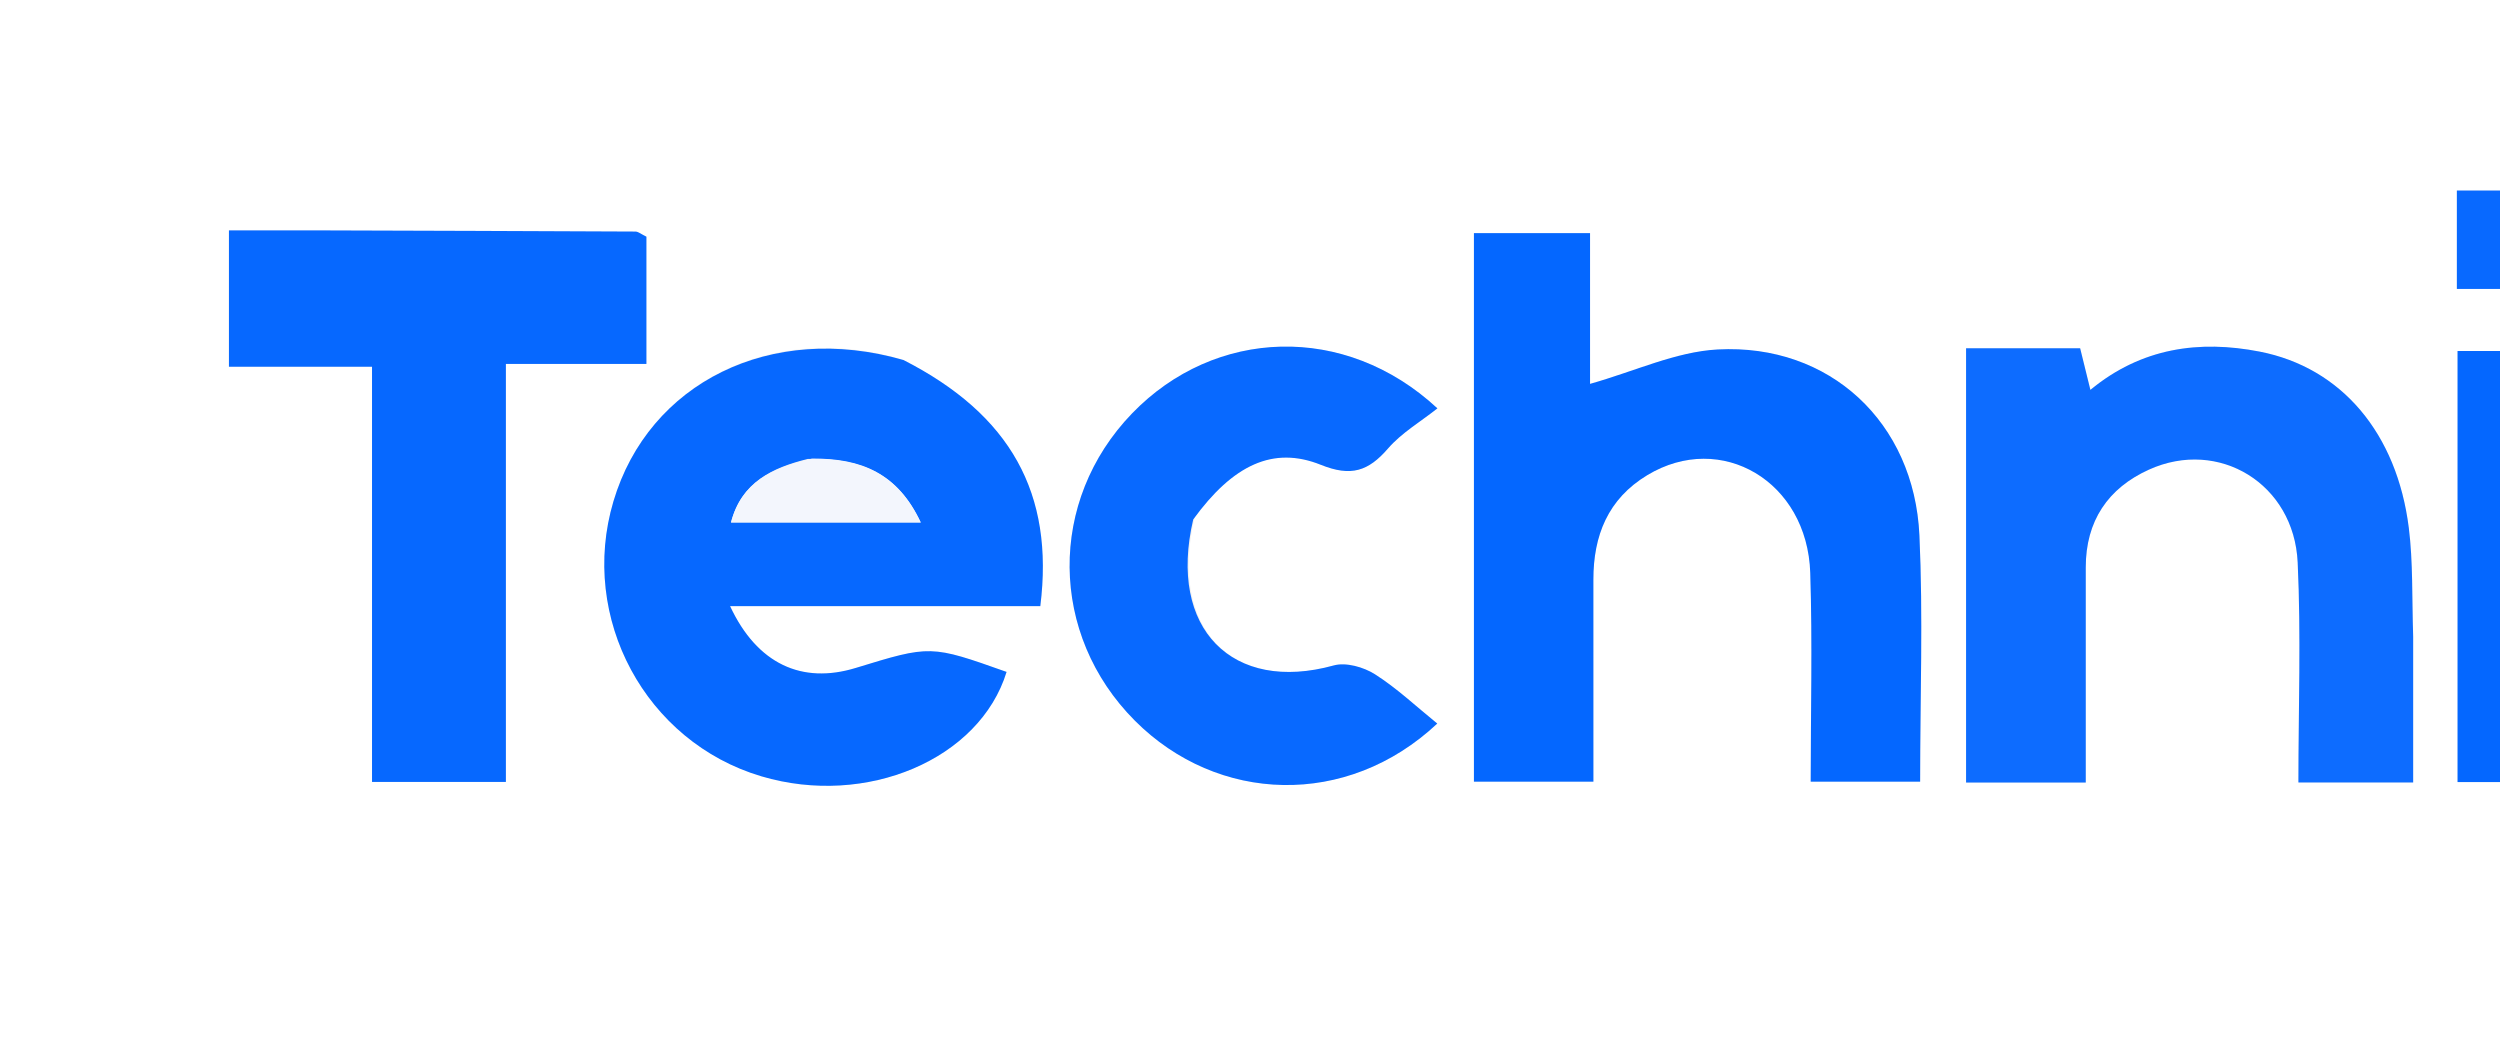
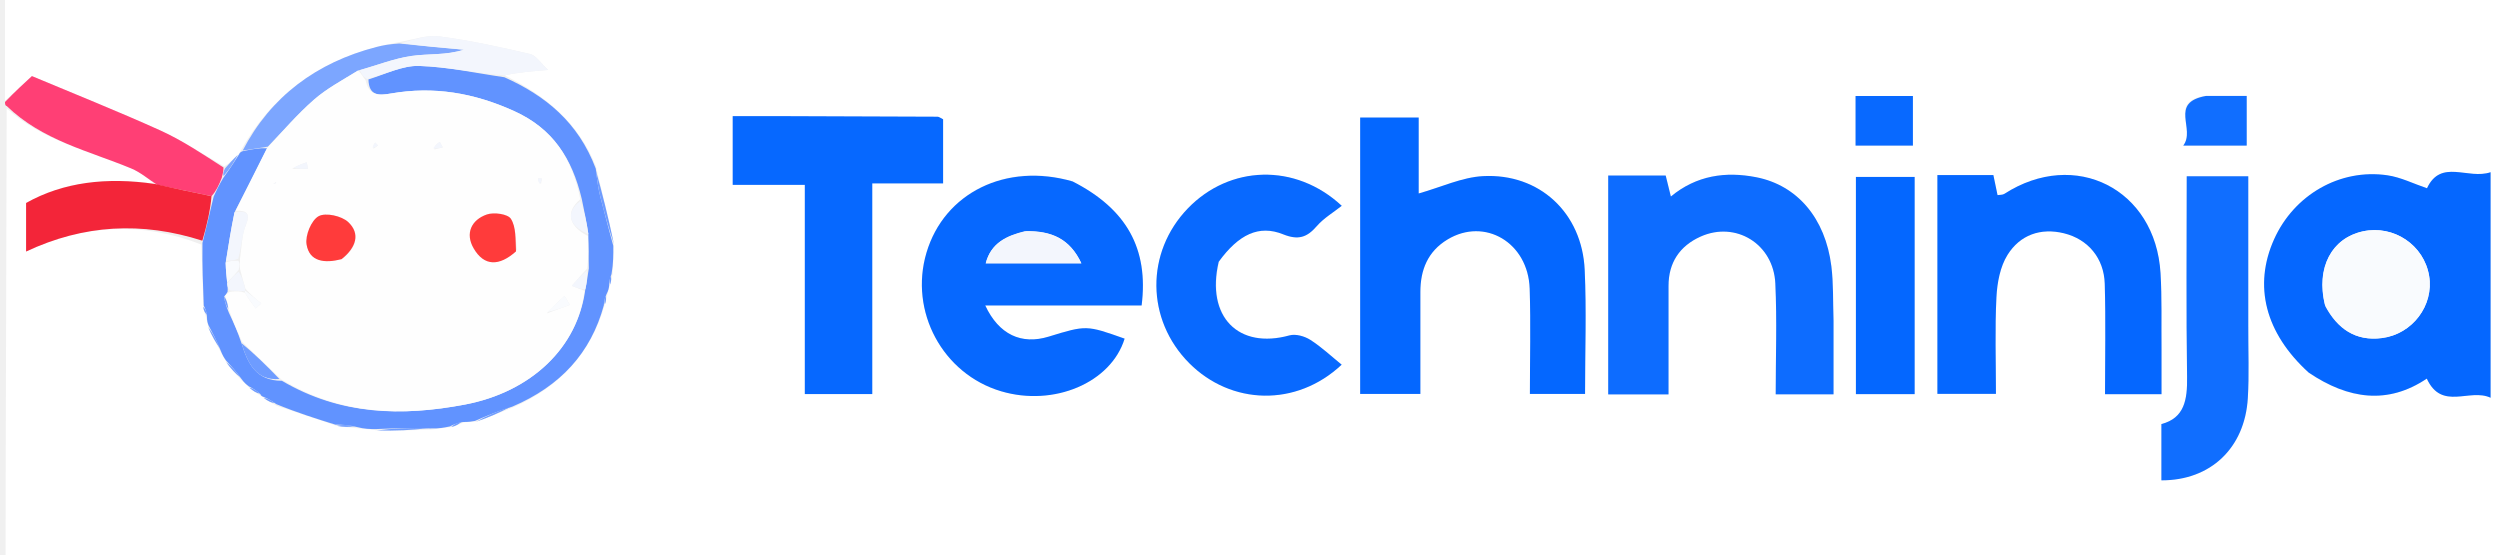
- <svg xmlns="http://www.w3.org/2000/svg" xml:space="preserve" viewBox="123.463 193.848 251.997 106.988" width="251.997" y="0px" x="0px" id="Layer_1" version="1.1" style="max-height: 500px" height="106.988">
+ <svg xmlns="http://www.w3.org/2000/svg" xml:space="preserve" viewBox="0 193.848 500 110.995" width="500" y="0px" x="0px" id="Layer_1" version="1.1" style="max-height: 500px" height="110.995">
  <path d="M1,214   C1,143.015 1,72.031 1,1.023   C167.616,1.023 334.231,1.023 500.923,1.023   C500.923,167.58 500.923,334.159 500.923,500.87   C334.456,500.87 167.912,500.87 1,500.87   C1,405.977 1,310.954 1.338,215.513   C8.499,221.964 17.744,224.012 26.258,227.542   C28.121,228.315 29.724,229.715 30.972,230.639   C21.38,229.234 12.668,230.249 5.218,234.444   C5.218,238.023 5.218,240.89 5.218,244.155   C16.735,238.744 28.387,238.107 40.257,242.753   C40.436,247.124 40.596,251.049 40.633,255.229   C40.746,255.964 40.98,256.444 41.208,257.286   C41.381,258.092 41.56,258.536 41.641,259.285   C42.375,261.029 43.207,262.467 44.108,264.201   C44.53,264.992 44.881,265.486 45.243,266.287   C46.185,267.595 47.116,268.596 48.218,269.831   C48.842,270.412 49.296,270.759 49.87,271.391   C50.663,272.081 51.336,272.487 52.132,273.005   C52.255,273.118 52.585,273.174 52.743,273.445   C53.605,274.073 54.31,274.429 55.315,274.995   C59.438,276.396 63.259,277.588 67.336,279.016   C68.734,279.278 69.875,279.304 71.405,279.493   C72.907,279.66 74.02,279.663 75.416,279.935   C79.093,280.04 82.488,279.877 86.305,279.77   C87.817,279.593 88.906,279.36 90.267,279.266   C91.214,279.022 91.891,278.637 92.871,278.311   C93.779,278.257 94.384,278.145 95.247,278.182   C97.848,277.294 100.191,276.256 102.88,275.212   C112.09,271.052 118.151,264.476 120.979,254.738   C121.234,254.028 121.272,253.499 121.488,252.66   C121.721,251.882 121.776,251.413 122.03,250.746   C122.266,250.022 122.304,249.496 122.525,248.576   C122.69,246.46 122.673,244.738 122.767,242.583   C121.651,237.264 120.426,232.377 119.19,227.146   C115.653,218.271 109.047,212.96 100.945,208.921   C103.586,208.335 106.148,208.123 109.621,207.835   C108.178,206.513 107.244,204.938 106.009,204.649   C100.001,203.242 93.947,201.919 87.836,201.122   C85.284,200.789 82.552,201.833 79.53,202.321   C77.863,202.673 76.557,202.914 75.276,203.247   C63.307,206.352 54.156,213.145 48.033,224.182   C47.924,224.333 47.832,224.695 47.55,224.835   C46.57,225.754 45.872,226.534 44.869,227.128   C40.418,224.588 36.42,221.908 32.095,219.949   C23.601,216.101 14.926,212.654 6.384,209.065   C5.014,210.321 3.007,212.16 1,214  M462.002,268.585   C469.717,273.757 477.589,274.79 485.358,269.571   C488.36,276.075 493.907,271.426 498.118,273.398   C498.118,258.081 498.118,243.542 498.118,228.288   C493.592,229.838 488.197,225.525 485.398,231.498   C482.725,230.597 480.155,229.29 477.453,228.9   C467.95,227.528 458.817,232.826 454.829,241.681   C450.645,250.971 453.012,260.436 462.002,268.585  M272.033,258.495   C272.033,263.257 272.033,268.018 272.033,272.636   C276.447,272.636 280.181,272.636 284.076,272.636   C284.076,265.61 284.082,258.951 284.074,252.293   C284.069,247.832 285.539,244.136 289.515,241.739   C296.952,237.256 305.637,242.364 305.934,251.585   C306.162,258.667 305.979,265.763 305.979,272.641   C310.129,272.641 313.54,272.641 317.011,272.641   C317.011,264.12 317.314,255.949 316.938,247.809   C316.412,236.423 307.898,228.473 296.606,229.074   C292.383,229.299 288.253,231.271 283.738,232.543   C283.738,227.723 283.738,222.476 283.738,217.35   C279.66,217.35 276.057,217.35 272.033,217.35   C272.033,230.911 272.033,244.204 272.033,258.495  M214.155,230.014   C201.182,226.284 188.852,232.423 185.297,244.381   C181.802,256.134 188.531,268.633 200.221,272.102   C210.8,275.242 222.223,270.375 224.924,261.576   C217.271,258.862 217.271,258.862 209.723,261.175   C204.285,262.842 199.772,260.765 197.054,254.947   C207.654,254.947 218.027,254.947 228.325,254.947   C229.744,243.576 225.326,235.646 214.155,230.014  M366.707,257.527   C366.577,254.035 366.701,250.511 366.268,247.057   C365.076,237.539 359.492,230.902 351.24,229.291   C345.151,228.102 339.314,228.898 334.172,233.147   C333.748,231.426 333.411,230.056 333.139,228.951   C329.007,228.951 325.285,228.951 321.641,228.951   C321.641,243.825 321.641,258.262 321.641,272.729   C325.706,272.729 329.455,272.729 333.705,272.729   C333.705,265.306 333.705,258.171 333.705,251.036   C333.704,246.37 335.939,243.052 340.091,241.178   C347.122,238.006 354.697,242.613 355.066,250.538   C355.411,257.942 355.14,265.375 355.14,272.718   C359.447,272.718 362.874,272.718 366.707,272.718   C366.707,267.788 366.707,263.152 366.707,257.527  M432.305,263.445   C432.251,258.455 432.404,253.452 432.106,248.476   C431.098,231.63 414.996,223.513 400.867,232.621   C400.505,232.854 399.955,232.796 399.509,232.871   C399.202,231.394 398.919,230.034 398.674,228.856   C394.658,228.856 391.05,228.856 387.478,228.856   C387.478,243.706 387.478,258.25 387.478,272.621   C391.582,272.621 395.31,272.621 399.189,272.621   C399.189,265.916 398.969,259.585 399.288,253.281   C399.434,250.404 400.023,247.195 401.507,244.82   C403.985,240.853 408.101,239.347 412.81,240.509   C417.594,241.691 420.801,245.469 420.949,250.606   C421.161,258.012 421.003,265.429 421.003,272.682   C425.22,272.682 428.629,272.682 432.304,272.682   C432.304,269.711 432.304,267.063 432.305,263.445  M154.57,217.07   C151.954,217.07 149.339,217.07 146.54,217.07   C146.54,221.812 146.54,226.021 146.54,230.815   C151.42,230.815 155.985,230.815 160.962,230.815   C160.962,245.135 160.962,258.872 160.962,272.664   C165.609,272.664 169.801,272.664 174.455,272.664   C174.455,258.593 174.455,244.864 174.455,230.531   C179.486,230.531 184.055,230.531 188.62,230.531   C188.62,225.807 188.62,221.701 188.62,217.705   C188.087,217.449 187.801,217.192 187.514,217.191   C176.861,217.136 166.207,217.105 154.57,217.07  M243.923,245.848   C247.729,240.723 251.789,238.765 256.602,240.701   C259.648,241.926 261.386,241.35 263.369,239.06   C264.741,237.475 266.654,236.358 268.352,235.01   C259.041,226.361 245.898,226.899 237.577,235.518   C229.07,244.331 229.193,257.802 237.86,266.493   C246.192,274.849 259.234,275.328 268.337,266.782   C266.243,265.088 264.291,263.237 262.063,261.818   C260.922,261.091 259.136,260.582 257.904,260.923   C247.718,263.745 241.148,257.251 243.923,245.848  M449.657,258.499   C449.657,248.737 449.657,238.974 449.657,229.097   C445.271,229.097 441.51,229.097 437.343,229.097   C437.343,242.654 437.215,255.953 437.415,269.247   C437.483,273.75 436.915,277.46 432.279,278.66   C432.279,282.721 432.279,286.329 432.279,289.915   C442.109,289.951 448.961,283.458 449.564,273.488   C449.844,268.84 449.64,264.162 449.657,258.499  M382.932,247.501   C382.932,241.409 382.932,235.317 382.932,229.23   C378.602,229.23 374.882,229.23 371.181,229.23   C371.181,243.934 371.181,258.301 371.181,272.677   C375.203,272.677 378.921,272.677 382.932,272.677   C382.932,264.403 382.932,256.452 382.932,247.501  M440.754,213.033   C433.7,214.376 439.205,219.642 436.644,222.974   C441.605,222.974 445.483,222.974 449.343,222.974   C449.343,219.58 449.343,216.499 449.343,213.032   C446.579,213.032 444.124,213.032 440.754,213.033  M376.493,213.05   C374.731,213.05 372.969,213.05 371.112,213.05   C371.112,216.733 371.112,219.811 371.112,222.969   C375.093,222.969 378.834,222.969 382.581,222.969   C382.581,219.606 382.581,216.534 382.581,213.05   C380.667,213.05 379.046,213.05 376.493,213.05  z" stroke="none" opacity="1" fill="#FFFFFF" />
  <path d="M1,214.25   C3.007,212.16 5.014,210.321 6.384,209.065   C14.926,212.654 23.601,216.101 32.095,219.949   C36.42,221.908 40.418,224.588 44.699,227.346   C44.688,228.192 44.542,228.636 44.355,229.399   C43.786,230.865 43.259,232.012 42.305,233.081   C38.401,232.278 34.924,231.552 31.446,230.825   C29.724,229.715 28.121,228.315 26.258,227.542   C17.744,224.012 8.499,221.964 1.338,215.048   C1,215 1,214.5 1,214.25  z" stroke="none" opacity="1" fill="#FF3F75" />
  <path d="M461.722,268.356   C453.012,260.436 450.645,250.971 454.829,241.681   C458.817,232.826 467.95,227.528 477.453,228.9   C480.155,229.29 482.725,230.597 485.398,231.498   C488.197,225.525 493.592,229.838 498.118,228.288   C498.118,243.542 498.118,258.081 498.118,273.398   C493.907,271.426 488.36,276.075 485.358,269.571   C477.589,274.79 469.717,273.757 461.722,268.356  M465.075,255.117   C467.491,259.635 471.128,262.123 476.369,261.459   C482.497,260.682 486.791,254.92 485.828,249.045   C484.814,242.866 478.752,238.784 472.575,240.122   C466.357,241.469 463.158,247.368 465.075,255.117  z" stroke="none" opacity="1" fill="#0567FF" />
  <path d="M272.033,257.996   C272.033,244.204 272.033,230.911 272.033,217.35   C276.057,217.35 279.66,217.35 283.738,217.35   C283.738,222.476 283.738,227.723 283.738,232.543   C288.253,231.271 292.383,229.299 296.606,229.074   C307.898,228.473 316.412,236.423 316.938,247.809   C317.314,255.949 317.011,264.12 317.011,272.641   C313.54,272.641 310.129,272.641 305.979,272.641   C305.979,265.763 306.162,258.667 305.934,251.585   C305.637,242.364 296.952,237.256 289.515,241.739   C285.539,244.136 284.069,247.832 284.074,252.293   C284.082,258.951 284.076,265.61 284.076,272.636   C280.181,272.636 276.447,272.636 272.033,272.636   C272.033,268.018 272.033,263.257 272.033,257.996  z" stroke="none" opacity="1" fill="#0467FF" />
  <path d="M214.536,230.137   C225.326,235.646 229.744,243.576 228.325,254.947   C218.027,254.947 207.654,254.947 197.054,254.947   C199.772,260.765 204.285,262.842 209.723,261.175   C217.271,258.862 217.271,258.862 224.924,261.576   C222.223,270.375 210.8,275.242 200.221,272.102   C188.531,268.633 181.802,256.134 185.297,244.381   C188.852,232.423 201.182,226.284 214.536,230.137  M204.906,240.105   C201.304,240.991 198.2,242.448 197.147,246.511   C203.59,246.511 209.721,246.511 216.272,246.511   C213.97,241.6 210.327,240.012 204.906,240.105  z" stroke="none" opacity="1" fill="#0668FF" />
  <path d="M366.707,258.021   C366.707,263.152 366.707,267.788 366.707,272.718   C362.874,272.718 359.447,272.718 355.14,272.718   C355.14,265.375 355.411,257.942 355.066,250.538   C354.697,242.613 347.122,238.006 340.091,241.178   C335.939,243.052 333.704,246.37 333.705,251.036   C333.705,258.171 333.705,265.306 333.705,272.729   C329.455,272.729 325.706,272.729 321.641,272.729   C321.641,258.262 321.641,243.825 321.641,228.951   C325.285,228.951 329.007,228.951 333.139,228.951   C333.411,230.056 333.748,231.426 334.172,233.147   C339.314,228.898 345.151,228.102 351.24,229.291   C359.492,230.902 365.076,237.539 366.268,247.057   C366.701,250.511 366.577,254.035 366.707,258.021  z" stroke="none" opacity="1" fill="#0D6CFF" />
  <path d="M432.305,263.93   C432.304,267.063 432.304,269.711 432.304,272.682   C428.629,272.682 425.22,272.682 421.003,272.682   C421.003,265.429 421.161,258.012 420.949,250.606   C420.801,245.469 417.594,241.691 412.81,240.509   C408.101,239.347 403.985,240.853 401.507,244.82   C400.023,247.195 399.434,250.404 399.288,253.281   C398.969,259.585 399.189,265.916 399.189,272.621   C395.31,272.621 391.582,272.621 387.478,272.621   C387.478,258.25 387.478,243.706 387.478,228.856   C391.05,228.856 394.658,228.856 398.674,228.856   C398.919,230.034 399.202,231.394 399.509,232.871   C399.955,232.796 400.505,232.854 400.867,232.621   C414.996,223.513 431.098,231.63 432.106,248.476   C432.404,253.452 432.251,258.455 432.305,263.93  z" stroke="none" opacity="1" fill="#0567FF" />
  <path d="M155.062,217.07   C166.207,217.105 176.861,217.136 187.514,217.191   C187.801,217.192 188.087,217.449 188.62,217.705   C188.62,221.701 188.62,225.807 188.62,230.531   C184.055,230.531 179.486,230.531 174.455,230.531   C174.455,244.864 174.455,258.593 174.455,272.664   C169.801,272.664 165.609,272.664 160.962,272.664   C160.962,258.872 160.962,245.135 160.962,230.815   C155.985,230.815 151.42,230.815 146.54,230.815   C146.54,226.021 146.54,221.812 146.54,217.07   C149.339,217.07 151.954,217.07 155.062,217.07  z" stroke="none" opacity="1" fill="#0668FF" />
  <path d="M243.738,246.209   C241.148,257.251 247.718,263.745 257.904,260.923   C259.136,260.582 260.922,261.091 262.063,261.818   C264.291,263.237 266.243,265.088 268.337,266.782   C259.234,275.328 246.192,274.849 237.86,266.493   C229.193,257.802 229.07,244.331 237.577,235.518   C245.898,226.899 259.041,226.361 268.352,235.01   C266.654,236.358 264.741,237.475 263.369,239.06   C261.386,241.35 259.648,241.926 256.602,240.701   C251.789,238.765 247.729,240.723 243.738,246.209  z" stroke="none" opacity="1" fill="#0869FF" />
  <path d="M42.732,233.159   C43.259,232.012 43.786,230.865 44.695,229.371   C45.996,227.58 46.914,226.138 47.832,224.695   C47.832,224.695 47.924,224.333 48.422,224.116   C50.469,223.658 52.018,223.418 53.405,223.502   C51.207,227.882 49.17,231.937 46.904,236.321   C46.189,239.77 45.703,242.89 45.128,246.366   C45.171,247.91 45.303,249.099 45.437,250.566   C45.511,251.207 45.583,251.57 45.511,252.204   C45.261,252.653 45.157,252.83 44.835,253.138   C44.935,254.187 45.254,255.105 45.753,256.333   C46.762,258.495 47.591,260.348 48.282,262.463   C49.549,266.464 51.134,270.007 56.376,270.006   C68.12,276.927 80.424,277.137 92.964,274.762   C106.305,272.236 115.567,263.259 117.068,251.699   C117.383,250.25 117.524,249.109 117.762,247.543   C117.764,245.091 117.67,243.065 117.671,240.65   C117.305,238.165 116.845,236.069 116.351,233.63   C114.427,225.506 110.588,219.582 102.821,216.061   C94.792,212.422 86.745,211.049 78.153,212.554   C75.791,212.967 73.781,213.055 73.689,209.733   C77.276,208.608 80.578,206.929 83.823,207.032   C89.523,207.212 95.188,208.482 100.867,209.296   C109.047,212.96 115.653,218.271 119.157,227.588   C119.436,229.972 119.663,231.589 120.056,233.166   C120.877,236.46 121.784,239.733 122.656,243.015   C122.673,244.738 122.69,246.46 122.306,248.649   C121.88,249.725 121.856,250.335 121.832,250.944   C121.776,251.413 121.721,251.882 121.276,252.735   C120.845,253.719 120.804,254.319 120.764,254.919   C118.151,264.476 112.09,271.052 102.477,275.168   C99.482,276.097 97.235,277.065 94.988,278.032   C94.384,278.145 93.779,278.257 92.563,278.25   C91.299,278.463 90.647,278.795 89.996,279.127   C88.906,279.36 87.817,279.593 85.998,279.536   C81.89,279.386 78.512,279.526 75.134,279.666   C74.02,279.663 72.907,279.66 71.29,279.232   C69.551,278.798 68.316,278.789 67.08,278.779   C63.259,277.588 59.438,276.396 55.242,274.668   C54.107,273.812 53.346,273.493 52.585,273.174   C52.585,273.174 52.255,273.118 52.075,272.677   C51.18,271.861 50.465,271.484 49.75,271.107   C49.296,270.759 48.842,270.412 48.202,269.512   C47.088,267.967 46.161,266.974 45.233,265.981   C44.881,265.486 44.53,264.992 44.098,263.864   C43.259,261.813 42.499,260.396 41.738,258.979   C41.56,258.536 41.381,258.092 41.388,257.143   C41.301,256.083 41.028,255.528 40.755,254.974   C40.596,251.049 40.436,247.124 40.493,242.436   C41.384,238.835 42.058,235.997 42.732,233.159  z" stroke="none" opacity="1" fill="#6193FF" />
  <path d="M449.656,258.998   C449.64,264.162 449.844,268.84 449.564,273.488   C448.961,283.458 442.109,289.951 432.279,289.915   C432.279,286.329 432.279,282.721 432.279,278.66   C436.915,277.46 437.483,273.75 437.415,269.247   C437.215,255.953 437.343,242.654 437.343,229.097   C441.51,229.097 445.271,229.097 449.657,229.097   C449.657,238.974 449.657,248.737 449.656,258.998  z" stroke="none" opacity="1" fill="#106EFF" />
  <path d="M382.932,248.001   C382.932,256.452 382.932,264.403 382.932,272.677   C378.921,272.677 375.203,272.677 371.181,272.677   C371.181,258.301 371.181,243.934 371.181,229.23   C374.882,229.23 378.602,229.23 382.932,229.23   C382.932,235.317 382.932,241.409 382.932,248.001  z" stroke="none" opacity="1" fill="#0467FF" />
  <path d="M42.305,233.081   C42.058,235.997 41.384,238.835 40.473,241.99   C28.387,238.107 16.735,238.744 5.218,244.155   C5.218,240.89 5.218,238.023 5.218,234.444   C12.668,230.249 21.38,229.234 30.972,230.639   C34.924,231.552 38.401,232.278 42.305,233.081  z" stroke="none" opacity="1" fill="#F32539" />
  <path d="M53.566,223.177   C52.018,223.418 50.469,223.658 48.531,223.965   C54.156,213.145 63.307,206.352 75.276,203.247   C76.557,202.914 77.863,202.673 79.869,202.548   C84.65,203.066 88.718,203.427 92.786,203.788   C89.221,204.936 85.701,204.551 82.307,205.042   C78.796,205.55 75.408,206.907 71.617,207.955   C68.425,209.918 65.351,211.554 62.798,213.787   C59.503,216.667 56.624,220.025 53.566,223.177  z" stroke="none" opacity="1" fill="#7CA6FF" />
  <path d="M71.967,207.893   C75.408,206.907 78.796,205.55 82.307,205.042   C85.701,204.551 89.221,204.936 92.786,203.788   C88.718,203.427 84.65,203.066 80.242,202.479   C82.552,201.833 85.284,200.789 87.836,201.122   C93.947,201.919 100.001,203.242 106.009,204.649   C107.244,204.938 108.178,206.513 109.621,207.835   C106.148,208.123 103.586,208.335 100.945,208.921   C95.188,208.482 89.523,207.212 83.823,207.032   C80.578,206.929 77.276,208.608 73.43,209.651   C72.563,209.177 72.265,208.535 71.967,207.893  z" stroke="none" opacity="1" fill="#F3F6FD" />
  <path d="M441.212,213.033   C444.124,213.032 446.579,213.032 449.343,213.032   C449.343,216.499 449.343,219.58 449.343,222.974   C445.483,222.974 441.605,222.974 436.644,222.974   C439.205,219.642 433.7,214.376 441.212,213.033  z" stroke="none" opacity="1" fill="#106EFF" />
  <path d="M376.96,213.05   C379.046,213.05 380.667,213.05 382.581,213.05   C382.581,216.534 382.581,219.606 382.581,222.969   C378.834,222.969 375.093,222.969 371.112,222.969   C371.112,219.811 371.112,216.733 371.112,213.05   C372.969,213.05 374.731,213.05 376.96,213.05  z" stroke="none" opacity="1" fill="#0869FF" />
  <path d="M122.767,242.583   C121.784,239.733 120.877,236.46 120.056,233.166   C119.663,231.589 119.436,229.972 119.167,227.931   C120.426,232.377 121.651,237.264 122.767,242.583  z" stroke="none" opacity="1" fill="#6E9CFF" />
  <path d="M75.416,279.935   C78.512,279.526 81.89,279.386 85.575,279.48   C82.488,279.877 79.093,280.04 75.416,279.935  z" stroke="none" opacity="1" fill="#6E9CFF" />
  <path d="M95.247,278.182   C97.235,277.065 99.482,276.097 102.131,275.174   C100.191,276.256 97.848,277.294 95.247,278.182  z" stroke="none" opacity="1" fill="#6E9CFF" />
  <path d="M47.55,224.835   C46.914,226.138 45.996,227.58 44.737,229.051   C44.542,228.636 44.688,228.192 45.003,227.531   C45.872,226.534 46.57,225.754 47.55,224.835  z" stroke="none" opacity="1" fill="#7CA6FF" />
  <path d="M41.641,259.285   C42.499,260.396 43.259,261.813 44.028,263.568   C43.207,262.467 42.375,261.029 41.641,259.285  z" stroke="none" opacity="1" fill="#6E9CFF" />
  <path d="M45.243,266.287   C46.161,266.974 47.088,267.967 48.031,269.279   C47.116,268.596 46.185,267.595 45.243,266.287  z" stroke="none" opacity="1" fill="#6E9CFF" />
  <path d="M67.336,279.016   C68.316,278.789 69.551,278.798 70.902,279.068   C69.875,279.304 68.734,279.278 67.336,279.016  z" stroke="none" opacity="1" fill="#6E9CFF" />
  <path d="M52.743,273.445   C53.346,273.493 54.107,273.812 54.941,274.459   C54.31,274.429 53.605,274.073 52.743,273.445  z" stroke="none" opacity="1" fill="#6E9CFF" />
  <path d="M40.633,255.229   C41.028,255.528 41.301,256.083 41.394,256.78   C40.98,256.444 40.746,255.964 40.633,255.229  z" stroke="none" opacity="1" fill="#6E9CFF" />
  <path d="M90.267,279.266   C90.647,278.795 91.299,278.463 92.259,278.192   C91.891,278.637 91.214,279.022 90.267,279.266  z" stroke="none" opacity="1" fill="#6E9CFF" />
  <path d="M49.87,271.391   C50.465,271.484 51.18,271.861 51.952,272.565   C51.336,272.487 50.663,272.081 49.87,271.391  z" stroke="none" opacity="1" fill="#6E9CFF" />
  <path d="M120.979,254.738   C120.804,254.319 120.845,253.719 121.098,253.044   C121.272,253.499 121.234,254.028 120.979,254.738  z" stroke="none" opacity="1" fill="#6E9CFF" />
  <path d="M122.03,250.746   C121.856,250.335 121.88,249.725 122.123,249.042   C122.304,249.496 122.266,250.022 122.03,250.746  z" stroke="none" opacity="1" fill="#6E9CFF" />
  <path d="M464.958,254.751   C463.158,247.368 466.357,241.469 472.575,240.122   C478.752,238.784 484.814,242.866 485.828,249.045   C486.791,254.92 482.497,260.682 476.369,261.459   C471.128,262.123 467.491,259.635 464.958,254.751  z" stroke="none" opacity="1" fill="#F9FBFE" />
  <path d="M205.307,240.075   C210.327,240.012 213.97,241.6 216.272,246.511   C209.721,246.511 203.59,246.511 197.147,246.511   C198.2,242.448 201.304,240.991 205.307,240.075  z" stroke="none" opacity="1" fill="#F3F6FD" />
  <path d="M71.617,207.955   C72.265,208.535 72.563,209.177 73.12,209.901   C73.781,213.055 75.791,212.967 78.153,212.554   C86.745,211.049 94.792,212.422 102.821,216.061   C110.588,219.582 114.427,225.506 116.062,233.705   C113.02,236.264 113.743,239.091 117.577,241.039   C117.67,243.065 117.764,245.091 117.421,247.555   C116.111,249.001 115.236,250.009 114.361,251.017   C115.205,251.347 116.05,251.677 116.895,252.007   C115.567,263.259 106.305,272.236 92.964,274.762   C80.424,277.137 68.12,276.927 56.24,269.705   C53.306,266.967 50.863,264.584 48.42,262.2   C47.591,260.348 46.762,258.495 45.844,255.941   C45.521,254.495 45.287,253.751 45.052,253.007   C45.157,252.83 45.261,252.653 45.926,252.228   C47.305,252.018 48.122,252.057 48.994,252.416   C49.746,253.672 50.444,254.608 51.143,255.543   C51.511,255.202 51.879,254.861 52.248,254.519   C51.197,253.66 50.147,252.8 49.071,251.594   C48.696,250.16 48.346,249.073 47.998,247.655   C47.999,246.882 47.998,246.44 48,245.58   C48.353,243.068 48.359,240.835 49.14,238.918   C50.129,236.488 49.343,235.912 47.133,235.992   C49.17,231.937 51.207,227.882 53.405,223.502   C56.624,220.025 59.503,216.667 62.798,213.787   C65.351,211.554 68.425,209.918 71.617,207.955  M68.659,245.495   C71.229,243.373 72.12,240.593 69.651,238.266   C68.34,237.03 65.124,236.313 63.724,237.088   C62.258,237.9 61.023,240.927 61.311,242.725   C61.866,246.183 64.887,246.564 68.659,245.495  M103.436,243.794   C103.081,241.691 103.235,239.263 102.178,237.608   C101.559,236.639 98.786,236.254 97.375,236.742   C94.268,237.819 93.007,240.52 94.71,243.486   C96.82,247.159 99.856,247.117 103.436,243.794  M109.348,256.532   C110.891,255.963 112.433,255.394 113.976,254.824   C113.621,254.227 113.266,253.63 112.911,253.033   C111.822,254.011 110.732,254.989 109.348,256.532  M58.438,227.621   C59.491,227.621 60.544,227.621 61.597,227.621   C61.513,227.185 61.429,226.749 61.345,226.312   C60.513,226.594 59.68,226.876 58.438,227.621  M86.873,223.74   C87.43,223.599 87.986,223.459 88.543,223.319   C88.349,222.953 88.154,222.587 87.96,222.221   C87.451,222.579 86.942,222.937 86.873,223.74  M74.705,223.588   C74.999,223.37 75.294,223.152 75.588,222.934   C75.409,222.746 75.23,222.558 75.05,222.371   C74.818,222.655 74.586,222.939 74.705,223.588  M108.209,230.618   C108.258,230.26 108.307,229.902 108.355,229.543   C108.099,229.541 107.843,229.539 107.586,229.537   C107.626,229.896 107.665,230.255 108.209,230.618  M55.219,230.206   C55.032,230.349 54.846,230.492 54.659,230.634   C54.92,230.601 55.181,230.567 55.219,230.206  M104.52,228.4   C104.52,228.4 104.598,228.524 104.52,228.4  z" stroke="none" opacity="1" fill="#FEFEFE" />
  <path d="M46.904,236.321   C49.343,235.912 50.129,236.488 49.14,238.918   C48.359,240.835 48.353,243.068 47.651,245.581   C46.606,246.004 45.912,246.007 45.218,246.01   C45.703,242.89 46.189,239.77 46.904,236.321  z" stroke="none" opacity="1" fill="#F3F6FD" />
  <path d="M48.282,262.463   C50.863,264.584 53.306,266.967 55.884,269.651   C51.134,270.007 49.549,266.464 48.282,262.463  z" stroke="none" opacity="1" fill="#6E9CFF" />
  <path d="M117.671,240.65   C113.743,239.091 113.02,236.264 116.096,234.047   C116.845,236.069 117.305,238.165 117.671,240.65  z" stroke="none" opacity="1" fill="#F3F6FD" />
  <path d="M117.068,251.699   C116.05,251.677 115.205,251.347 114.361,251.017   C115.236,250.009 116.111,249.001 117.326,247.981   C117.524,249.109 117.383,250.25 117.068,251.699  z" stroke="none" opacity="1" fill="#F3F6FD" />
  <path d="M45.128,246.366   C45.912,246.007 46.606,246.004 47.649,245.999   C47.998,246.44 47.999,246.882 47.715,247.853   C46.766,249.018 46.101,249.653 45.436,250.288   C45.303,249.099 45.171,247.91 45.128,246.366  z" stroke="none" opacity="1" fill="#F9FBFE" />
  <path d="M45.437,250.566   C46.101,249.653 46.766,249.018 47.714,248.184   C48.346,249.073 48.696,250.16 49.03,251.631   C49.014,252.014 48.94,252.096 48.94,252.096   C48.122,252.057 47.305,252.018 46.071,251.956   C45.583,251.57 45.511,251.207 45.437,250.566  z" stroke="none" opacity="1" fill="#F3F6FD" />
  <path d="M44.835,253.138   C45.287,253.751 45.521,254.495 45.664,255.631   C45.254,255.105 44.935,254.187 44.835,253.138  z" stroke="none" opacity="1" fill="#6E9CFF" />
  <path d="M68.307,245.686   C64.887,246.564 61.866,246.183 61.311,242.725   C61.023,240.927 62.258,237.9 63.724,237.088   C65.124,236.313 68.34,237.03 69.651,238.266   C72.12,240.593 71.229,243.373 68.307,245.686  z" stroke="none" opacity="1" fill="#FF3B3B" />
  <path d="M103.2,244.126   C99.856,247.117 96.82,247.159 94.71,243.486   C93.007,240.52 94.268,237.819 97.375,236.742   C98.786,236.254 101.559,236.639 102.178,237.608   C103.235,239.263 103.081,241.691 103.2,244.126  z" stroke="none" opacity="1" fill="#FF3B3B" />
  <path d="M109.495,256.25   C110.732,254.989 111.822,254.011 112.911,253.033   C113.266,253.63 113.621,254.227 113.976,254.824   C112.433,255.394 110.891,255.963 109.495,256.25  z" stroke="none" opacity="1" fill="#F9FBFE" />
  <path d="M58.642,227.39   C59.68,226.876 60.513,226.594 61.345,226.312   C61.429,226.749 61.513,227.185 61.597,227.621   C60.544,227.621 59.491,227.621 58.642,227.39  z" stroke="none" opacity="1" fill="#F3F6FD" />
  <path d="M49.055,251.977   C50.147,252.8 51.197,253.66 52.248,254.519   C51.879,254.861 51.511,255.202 51.143,255.543   C50.444,254.608 49.746,253.672 48.994,252.416   C48.94,252.096 49.014,252.014 49.055,251.977  z" stroke="none" opacity="1" fill="#F9FBFE" />
  <path d="M86.653,223.517   C86.942,222.937 87.451,222.579 87.96,222.221   C88.154,222.587 88.349,222.953 88.543,223.319   C87.986,223.459 87.43,223.599 86.653,223.517  z" stroke="none" opacity="1" fill="#F3F6FD" />
  <path d="M74.529,223.406   C74.586,222.939 74.818,222.655 75.05,222.371   C75.23,222.558 75.409,222.746 75.588,222.934   C75.294,223.152 74.999,223.37 74.529,223.406  z" stroke="none" opacity="1" fill="#F3F6FD" />
  <path d="M107.956,230.616   C107.665,230.255 107.626,229.896 107.586,229.537   C107.843,229.539 108.099,229.541 108.355,229.543   C108.307,229.902 108.258,230.26 107.956,230.616  z" stroke="none" opacity="1" fill="#F3F6FD" />
  <path d="M55.33,230.37   C55.181,230.567 54.92,230.601 54.659,230.634   C54.846,230.492 55.032,230.349 55.33,230.37  z" stroke="none" opacity="1" fill="#F3F6FD" />
  <path d="M104.559,228.462   C104.598,228.524 104.52,228.4 104.559,228.462  z" stroke="none" opacity="1" fill="#F3F6FD" />
</svg>
